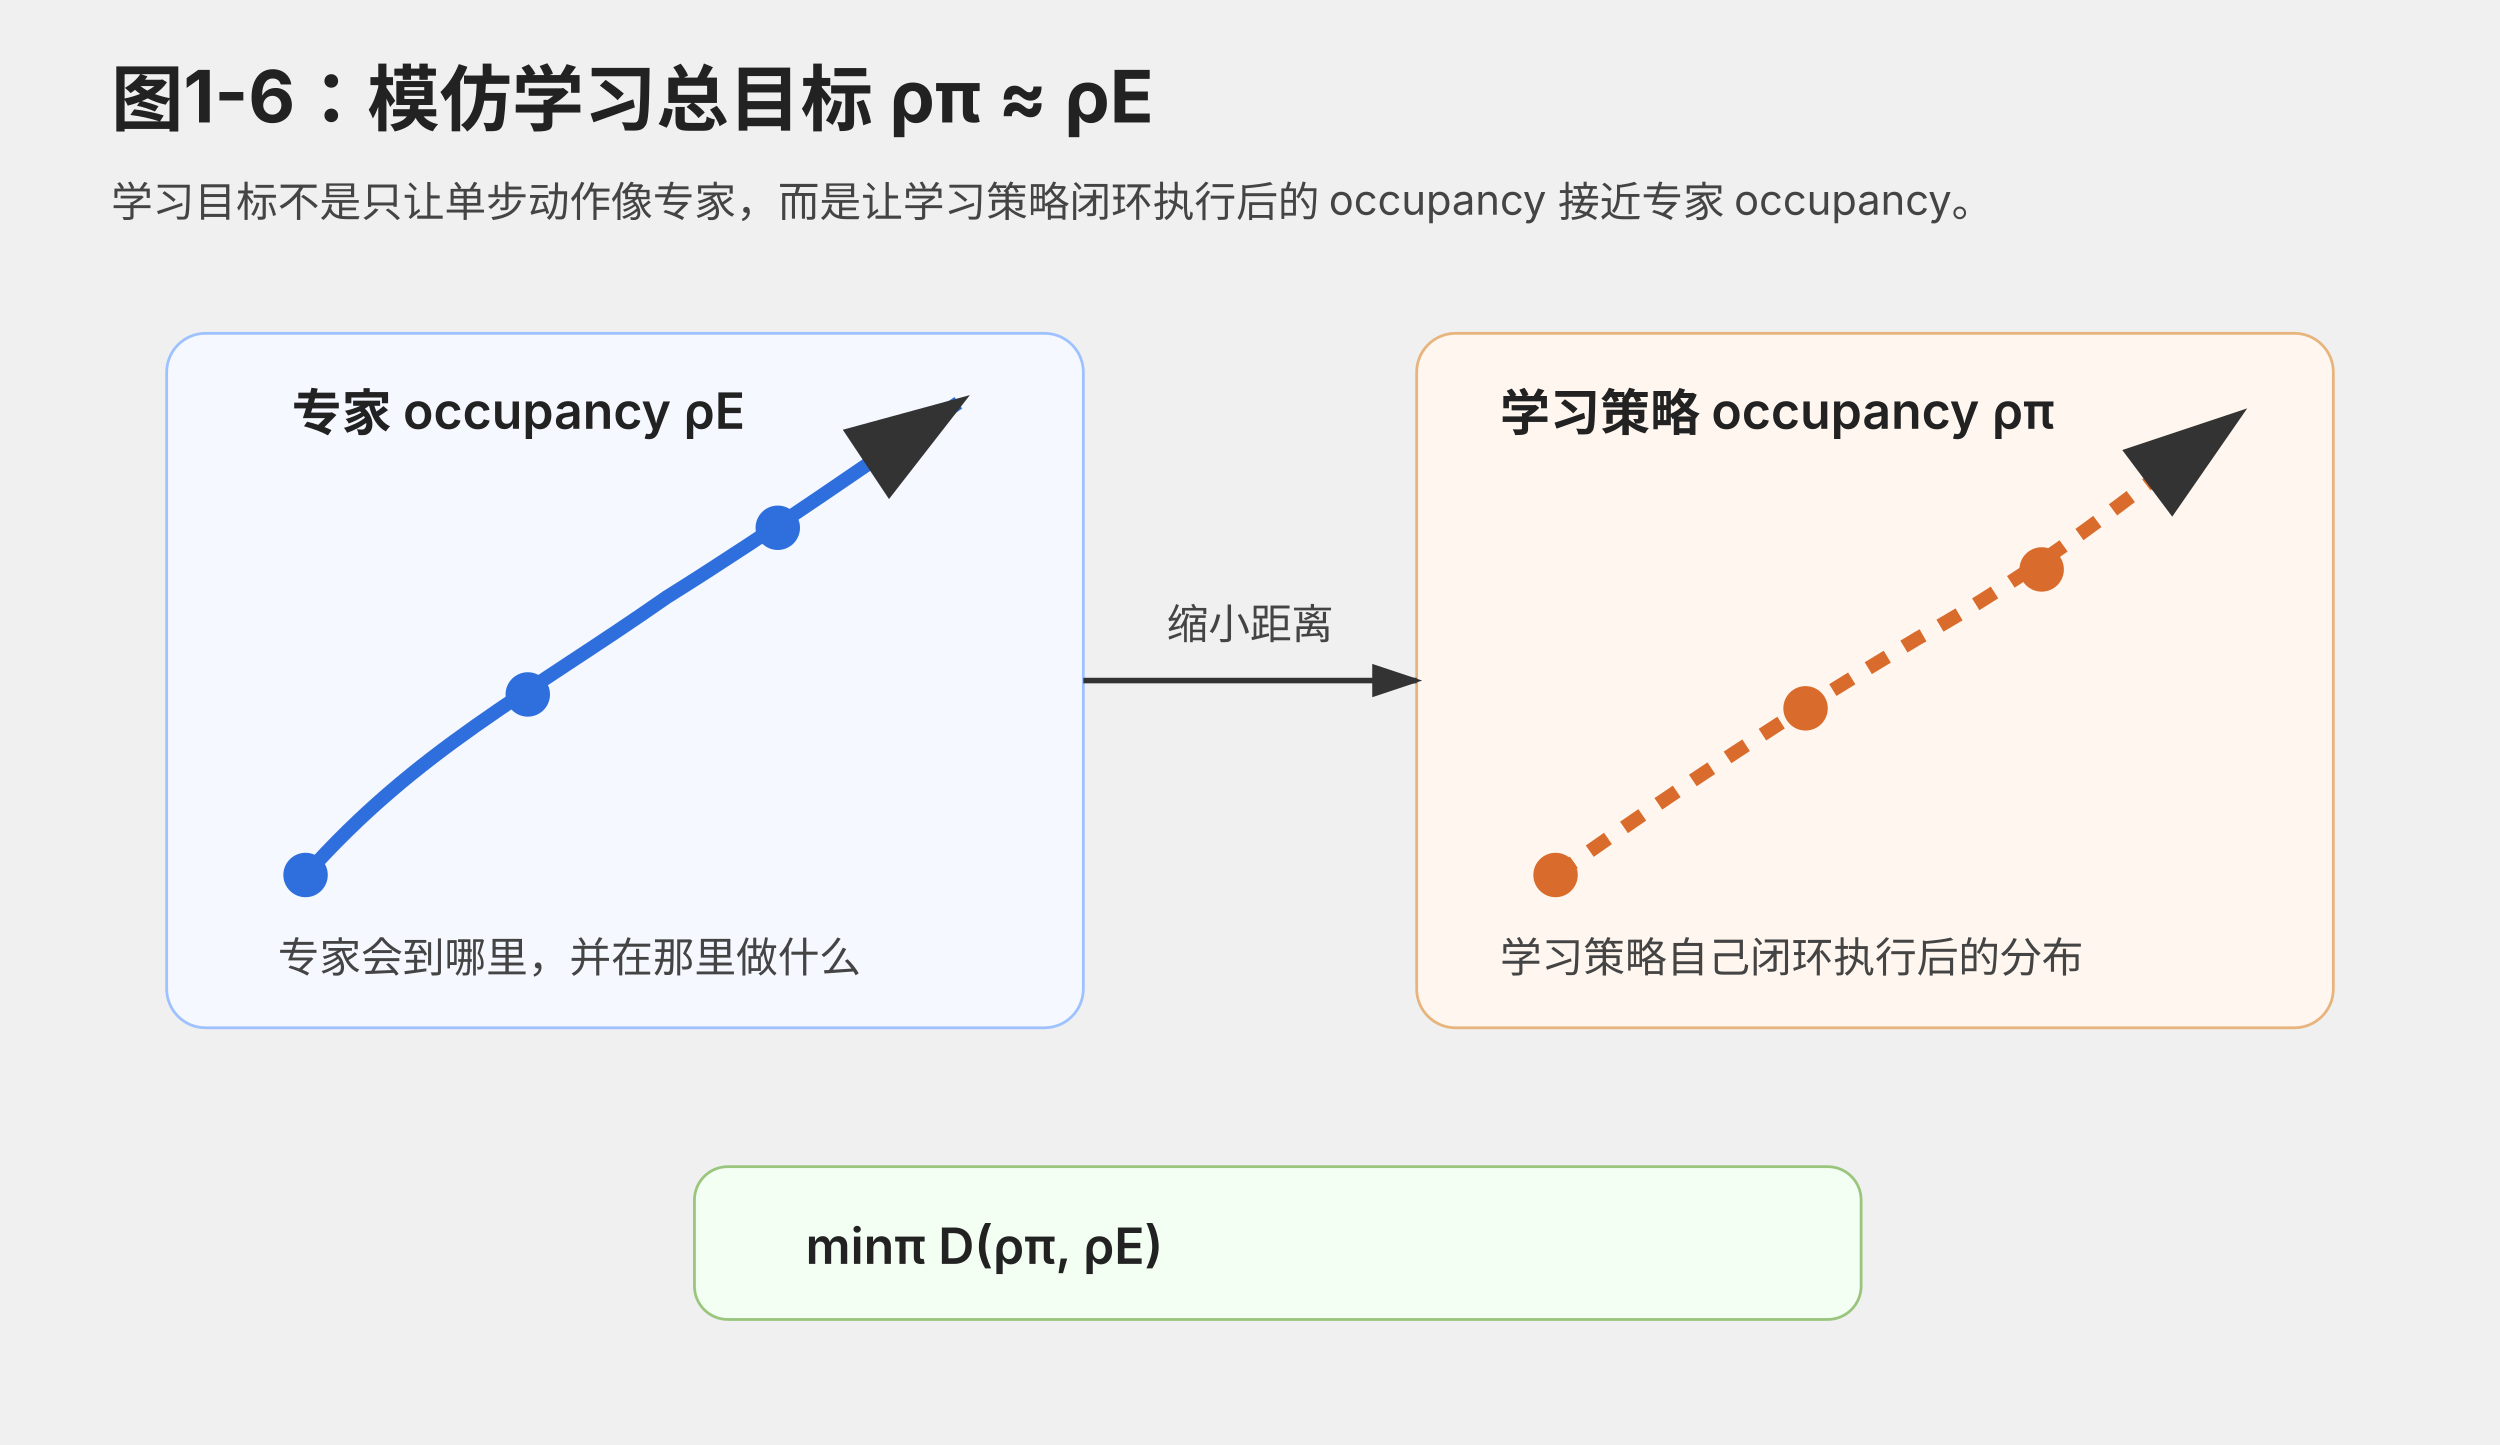
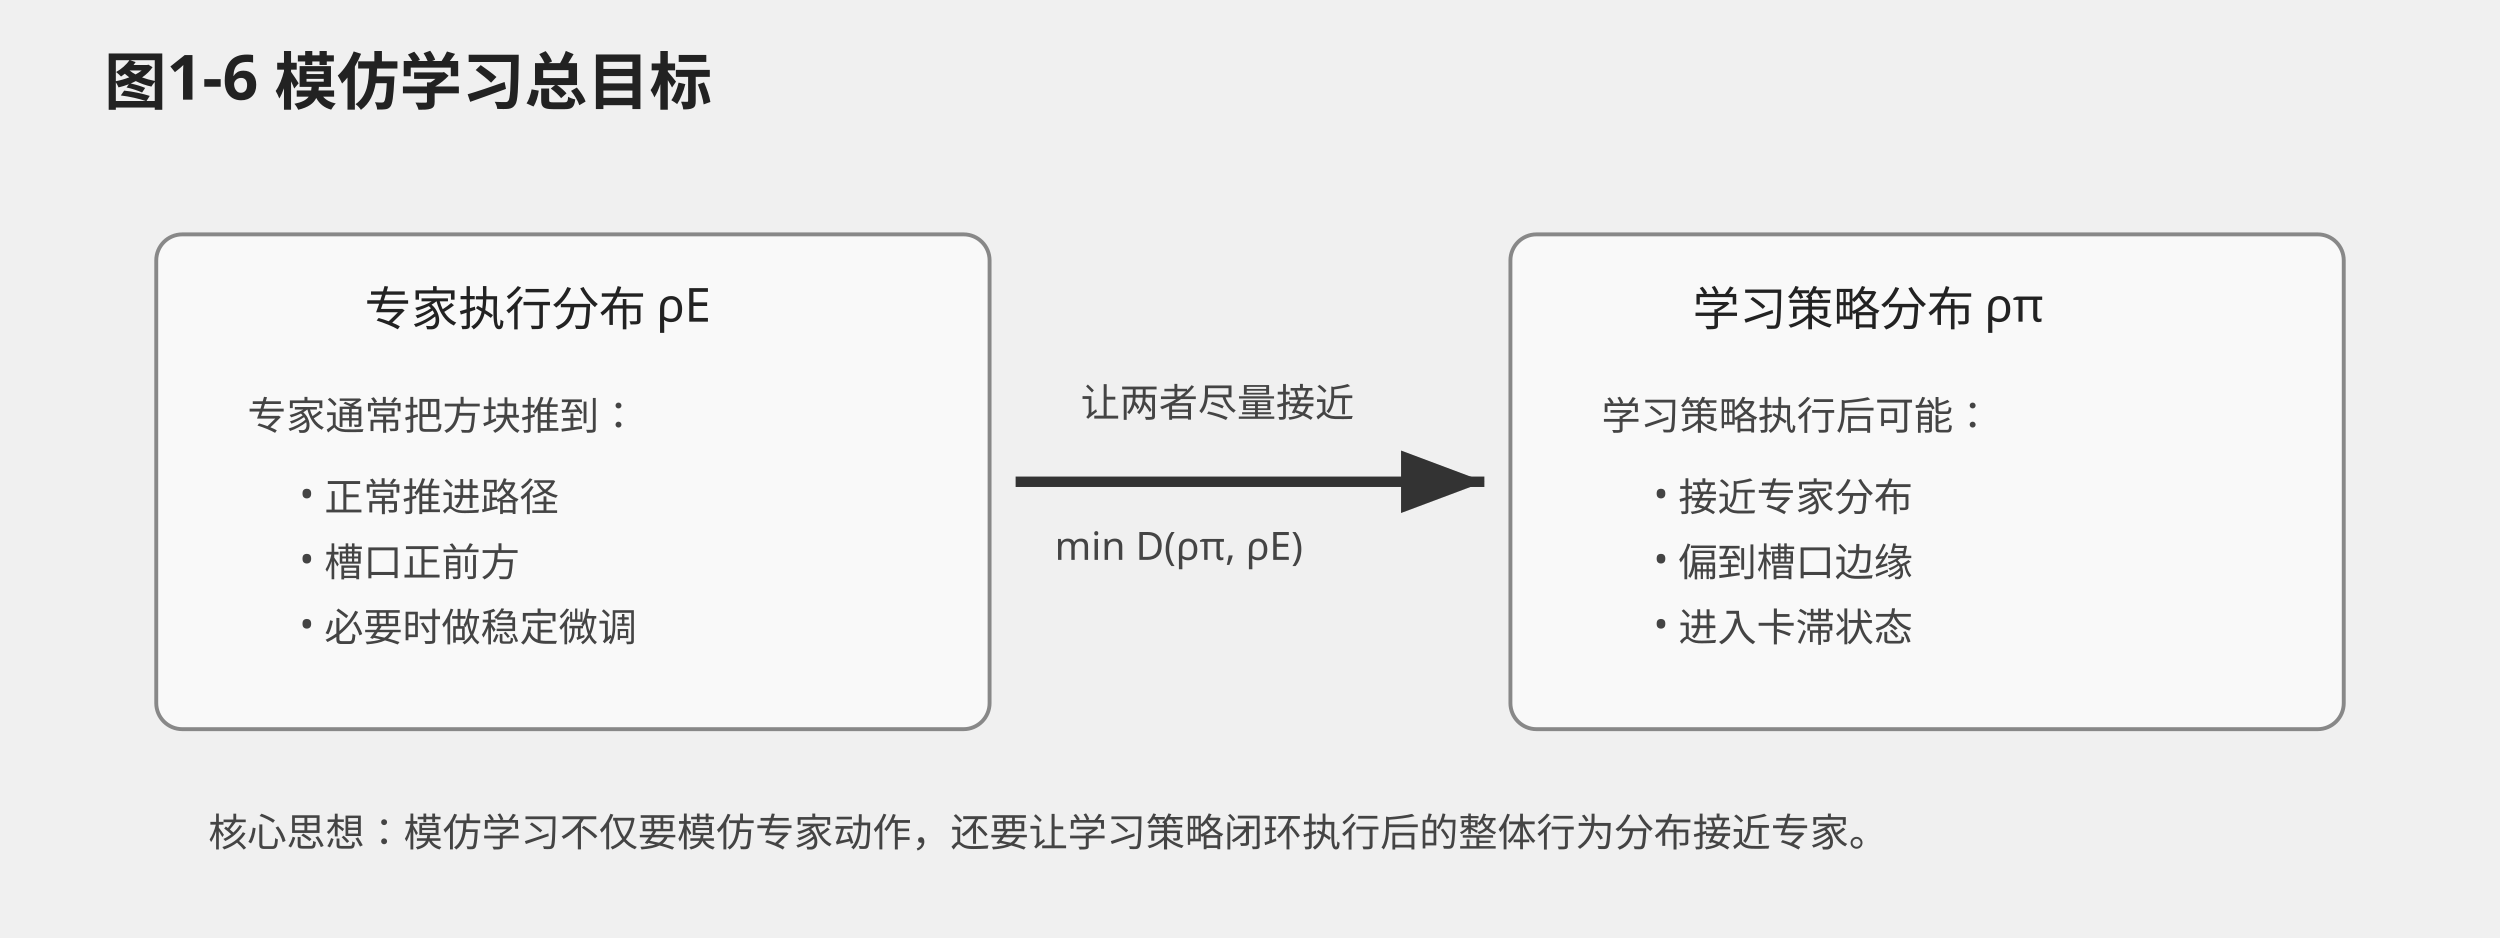
- <svg xmlns="http://www.w3.org/2000/svg" width="900" height="520" viewBox="0 0 900 520">
+ <svg xmlns="http://www.w3.org/2000/svg" width="960" height="360" viewBox="0 0 960 360">
  <defs>
-     <marker id="arrow" markerWidth="10" markerHeight="10" refX="8" refY="3" orient="auto" markerUnits="strokeWidth">
-       <path d="M0,0 L0,6 L9,3 z" fill="#333" />
+     <marker id="arrow" markerWidth="10" markerHeight="10" refX="8" refY="3" orient="auto">
+       <path d="M0,0 L8,3 L0,6 Z" fill="#333" />
    </marker>
    <style>
-       text{font-family:-apple-system,BlinkMacSystemFont,'Segoe UI',sans-serif;fill:#222}.title{font-size:26px;font-weight:700}.label{font-size:18px;font-weight:600}.small{font-size:15px;fill:#444}.expert{stroke:#2f6fdd;stroke-width:5;fill:none}.policy{stroke:#d96c2c;stroke-width:5;fill:none;stroke-dasharray:8 7}.arrow{stroke:#333;stroke-width:2;marker-end:url(#arrow)}.box{fill:#fff;stroke:#ddd;stroke-width:2}
+       .title { font: bold 24px sans-serif; fill:#222; }
+       .label { font: 18px sans-serif; fill:#222; }
+       .small { font: 15px sans-serif; fill:#444; }
+       .panel { fill:#f9f9f9; stroke:#888; stroke-width:1.5; rx:10; }
    </style>
  </defs>
-   <text x="40" y="45" class="title">图1-6：模仿学习总目标 ρπ ≈ ρE</text>
-   <text x="40" y="78" class="small">学习目标不是只让单步动作像专家，而是让学习策略闭环执行后的 occupancy 接近专家 occupancy。</text>
-   <rect x="60" y="120" width="330" height="250" rx="14" fill="#f5f8ff" stroke="#9ec1ff" />
-   <text x="105" y="155" class="label">专家 occupancy ρE</text>
-   <path d="M110 315 C150 270, 190 250, 240 215 C280 190, 315 165, 345 145" class="expert" marker-end="url(#arrow)" />
-   <circle cx="110" cy="315" r="8" fill="#2f6fdd" />
-   <circle cx="190" cy="250" r="8" fill="#2f6fdd" />
-   <circle cx="280" cy="190" r="8" fill="#2f6fdd" />
-   <text x="100" y="350" class="small">专家会到哪里，并在那里做什么</text>
-   <rect x="510" y="120" width="330" height="250" rx="14" fill="#fff7ef" stroke="#e7b47d" />
-   <text x="540" y="155" class="label">学习策略 occupancy ρπ</text>
-   <path d="M560 315 C610 280, 640 260, 690 230 C735 205, 765 180, 805 150" class="policy" marker-end="url(#arrow)" />
-   <circle cx="560" cy="315" r="8" fill="#d96c2c" />
-   <circle cx="650" cy="255" r="8" fill="#d96c2c" />
-   <circle cx="735" cy="205" r="8" fill="#d96c2c" />
-   <text x="540" y="350" class="small">学习策略自己闭环执行后的分布</text>
-   <line x1="390" y1="245" x2="510" y2="245" class="arrow" />
-   <text x="420" y="230" class="small">缩小距离</text>
-   <rect x="250" y="420" width="420" height="55" rx="12" fill="#f4fff3" stroke="#9ac57d" />
-   <text x="290" y="455" class="label">minπ D(ρπ, ρE)</text>
+   <text x="40" y="40" class="title">图1-6 模仿学习总目标</text>
+   <rect x="60" y="90" width="320" height="190" class="panel" />
+   <text x="140" y="125" class="label">专家执行分布 ρE</text>
+   <text x="95" y="165" class="small">专家通常把方块推到：</text>
+   <text x="115" y="195" class="small">• 正常推进路径</text>
+   <text x="115" y="220" class="small">• 槽口正前方</text>
+   <text x="115" y="245" class="small">• 必要时做稳定微调</text>
+   <rect x="580" y="90" width="320" height="190" class="panel" />
+   <text x="650" y="125" class="label">学习策略分布 ρπ</text>
+   <text x="615" y="165" class="small">学习策略执行后可能：</text>
+   <text x="635" y="195" class="small">• 接近专家分布</text>
+   <text x="635" y="220" class="small">• 偏到槽口边缘</text>
+   <text x="635" y="245" class="small">• 进入卡滞状态</text>
+   <line x1="390" y1="185" x2="570" y2="185" stroke="#333" stroke-width="4" marker-end="url(#arrow)" />
+   <text x="415" y="160" class="small">让两者尽量接近</text>
+   <text x="405" y="215" class="small">min D(ρπ, ρE)</text>
+   <text x="80" y="325" class="small">核心思想：模仿学习不仅要模仿专家动作，还要让学习策略闭环执行后的整体行为分布接近专家。</text>
</svg>
